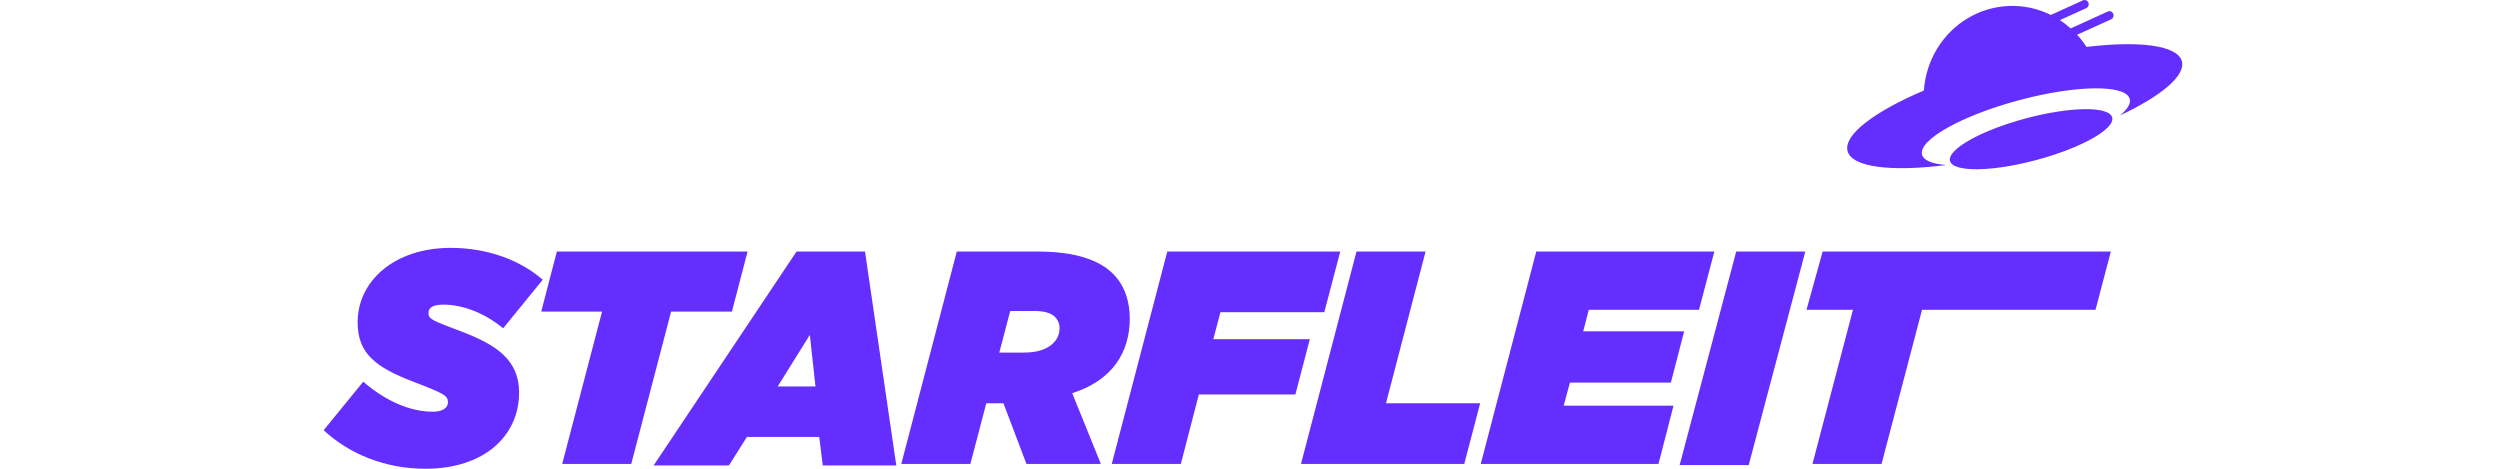
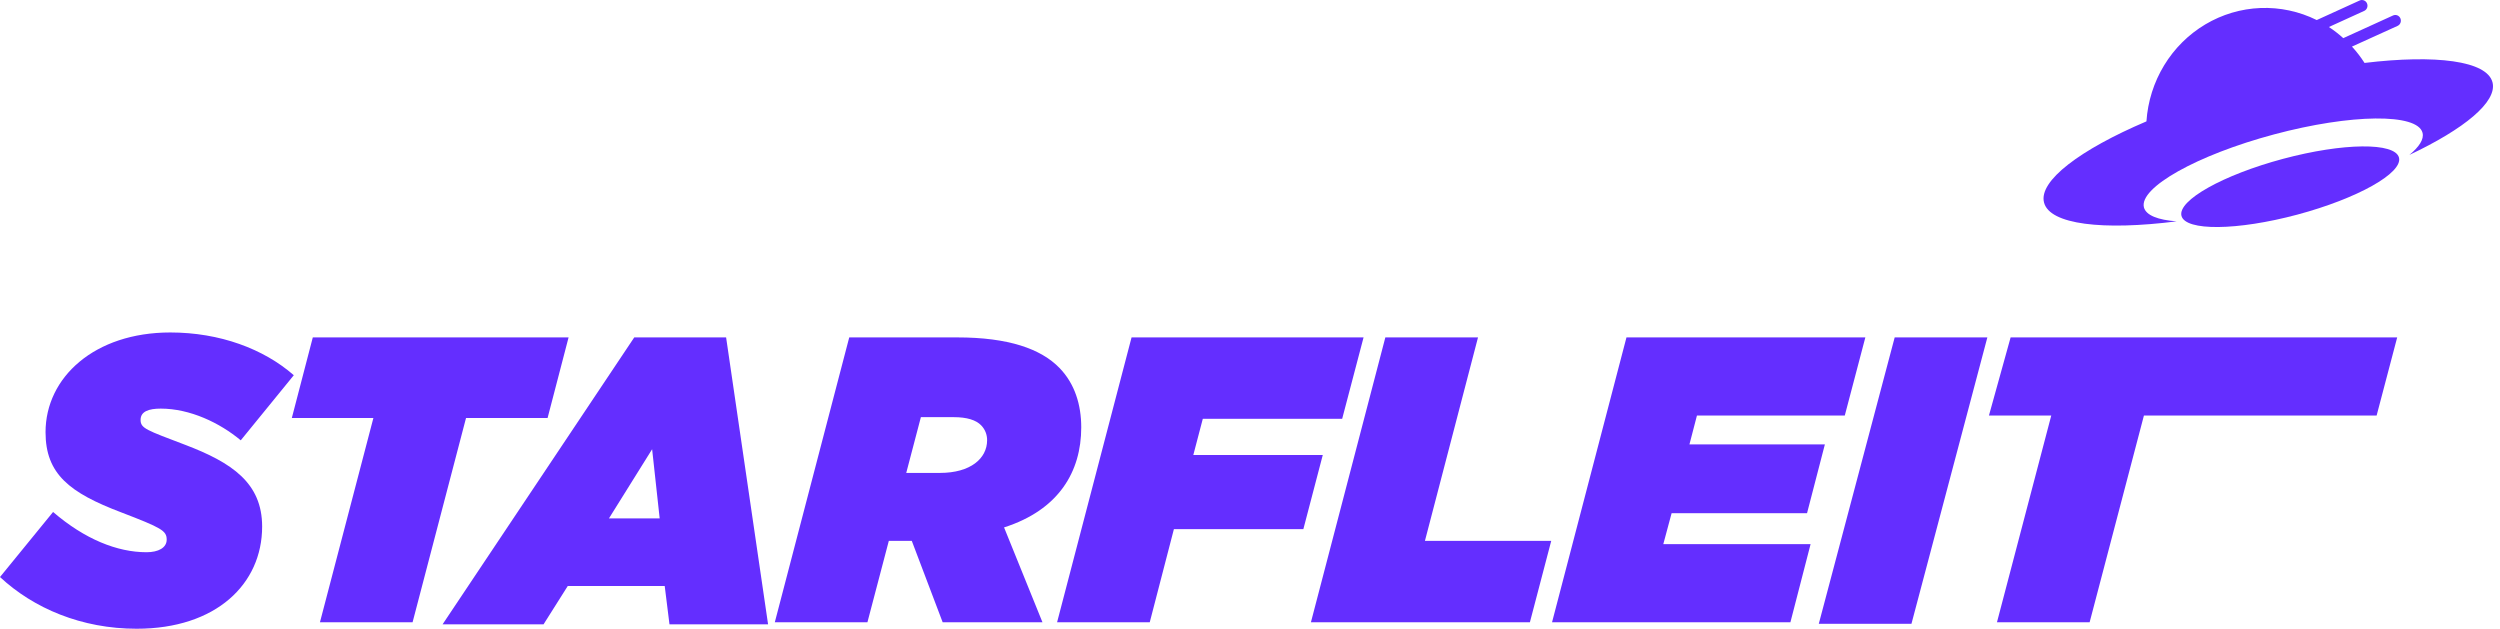
- <svg xmlns="http://www.w3.org/2000/svg" width="224" height="42" viewBox="0 0 224 42" fill="none">
-   <path d="M195.5 5.501C195.129 4.059 191.705 3.632 186.951 4.204C186.702 3.816 186.421 3.451 186.111 3.112L189.146 1.735C189.192 1.715 189.234 1.687 189.27 1.651C189.305 1.614 189.333 1.571 189.351 1.524C189.37 1.476 189.379 1.425 189.378 1.374C189.377 1.323 189.367 1.273 189.346 1.226C189.326 1.179 189.296 1.137 189.26 1.102C189.223 1.067 189.18 1.04 189.133 1.023C189.086 1.006 189.036 0.998 188.987 1.001C188.937 1.004 188.888 1.017 188.843 1.039L185.531 2.548C185.23 2.275 184.908 2.026 184.57 1.803L186.916 0.734C186.962 0.715 187.004 0.687 187.039 0.65C187.075 0.614 187.103 0.571 187.121 0.524C187.14 0.476 187.149 0.425 187.148 0.374C187.147 0.323 187.136 0.272 187.116 0.226C187.096 0.179 187.066 0.137 187.03 0.102C186.993 0.067 186.95 0.04 186.903 0.023C186.856 0.005 186.806 -0.002 186.756 0.001C186.706 0.003 186.658 0.016 186.613 0.039L183.758 1.34C182.589 0.761 181.3 0.485 180.003 0.535C178.706 0.585 177.44 0.961 176.318 1.628C175.195 2.296 174.249 3.236 173.563 4.366C172.877 5.495 172.471 6.78 172.382 8.108C167.958 9.992 165.172 12.08 165.54 13.524C165.912 15.001 169.482 15.412 174.4 14.786C173.153 14.694 172.356 14.385 172.214 13.854C171.878 12.535 175.772 10.35 180.913 8.976C186.053 7.603 190.492 7.555 190.826 8.873C190.934 9.295 190.607 9.805 189.947 10.348C193.612 8.618 195.831 6.801 195.5 5.501Z" fill="#642EFF" />
-   <path d="M182.461 14.337C186.474 13.263 189.514 11.558 189.252 10.529C188.99 9.5 185.525 9.536 181.512 10.609C177.5 11.683 174.46 13.388 174.722 14.417C174.984 15.446 178.449 15.41 182.461 14.337Z" fill="#642EFF" />
-   <path d="M41.353 29.708C38.787 28.73 38.391 28.619 38.391 28.049C38.391 27.478 38.946 27.295 39.739 27.295C41.695 27.295 43.681 28.245 45.083 29.414L48.626 25.065C46.616 23.305 43.681 22.209 40.375 22.209C35.322 22.209 32.042 25.201 32.042 28.871C32.042 31.671 33.657 32.92 37.095 34.225C39.785 35.258 40.135 35.449 40.135 36.047C40.135 36.59 39.58 36.889 38.787 36.889C36.831 36.889 34.662 36.02 32.546 34.2L29 38.546C31.25 40.64 34.449 42 38.127 42C43.441 42 46.511 39.009 46.511 35.175C46.511 32.262 44.5 30.904 41.353 29.708Z" fill="#642EFF" />
-   <path d="M65.579 27.921L66.981 22.539H49.895L48.494 27.921H53.943L50.372 41.568H56.56L60.13 27.921H65.579Z" fill="#642EFF" />
-   <path d="M71.368 22.539L58.565 41.704H65.311L66.925 39.147H73.403L73.721 41.704H80.307L77.504 22.539H71.368ZM69.678 34.628L72.562 30.008L73.066 34.628H69.678Z" fill="#642EFF" />
-   <path d="M101.227 28.547C101.227 27.051 100.804 25.639 99.772 24.578C98.527 23.298 96.36 22.539 92.948 22.539H85.729L80.757 41.568H86.944L88.373 36.131H89.908L91.97 41.568H98.637L96.071 35.231C99.72 34.065 101.227 31.511 101.227 28.547ZM91.787 31.591H89.537L90.515 27.866H92.716C93.589 27.866 94.198 28.057 94.54 28.411C94.669 28.543 94.771 28.699 94.84 28.872C94.908 29.045 94.942 29.23 94.939 29.417C94.934 30.613 93.848 31.591 91.787 31.591Z" fill="#642EFF" />
-   <path d="M108.713 30.395L109.347 27.976H118.657L120.086 22.539H104.588L99.613 41.568H105.803L107.417 35.344H116.065L117.361 30.395H108.713Z" fill="#642EFF" />
-   <path d="M127.731 22.539H121.541L116.569 41.568H131.197L132.622 36.131H124.185L127.731 22.539Z" fill="#642EFF" />
-   <path d="M137.648 22.539L132.676 41.568H148.599L149.947 36.35H140.108L140.663 34.283H149.71L150.901 29.688H141.854L142.356 27.758H152.231L153.605 22.539H137.648Z" fill="#642EFF" />
-   <path d="M163.309 22.539L161.861 27.758H166.024L162.397 41.568H168.587L172.214 27.758H187.758L189.132 22.539H179.008H163.309Z" fill="#642EFF" />
-   <path d="M155.565 22.539L150.495 41.67H156.685L161.755 22.539H155.565Z" fill="#642EFF" />
+ <svg xmlns="http://www.w3.org/2000/svg" width="167" height="42" viewBox="0 0 167 42" fill="none">
+   <path d="M166.5 5.501C166.129 4.059 162.705 3.632 157.951 4.204C157.702 3.816 157.421 3.451 157.111 3.112L160.146 1.735C160.192 1.715 160.234 1.687 160.27 1.651C160.305 1.614 160.333 1.571 160.351 1.524C160.37 1.476 160.379 1.425 160.378 1.374C160.377 1.323 160.367 1.273 160.346 1.226C160.326 1.179 160.296 1.137 160.26 1.102C160.223 1.067 160.18 1.04 160.133 1.023C160.086 1.006 160.036 0.998 159.987 1.001C159.937 1.004 159.888 1.017 159.843 1.039L156.531 2.548C156.23 2.275 155.908 2.026 155.57 1.803L157.916 0.734C157.962 0.715 158.004 0.687 158.039 0.65C158.075 0.614 158.103 0.571 158.121 0.524C158.14 0.476 158.149 0.425 158.148 0.374C158.147 0.323 158.136 0.272 158.116 0.226C158.096 0.179 158.066 0.137 158.03 0.102C157.993 0.067 157.95 0.04 157.903 0.023C157.856 0.005 157.806 -0.002 157.756 0.001C157.706 0.003 157.658 0.016 157.613 0.039L154.758 1.34C153.589 0.761 152.3 0.485 151.003 0.535C149.706 0.585 148.44 0.961 147.318 1.628C146.195 2.296 145.249 3.236 144.563 4.366C143.877 5.495 143.471 6.78 143.382 8.108C138.958 9.992 136.172 12.08 136.54 13.524C136.912 15.001 140.482 15.412 145.4 14.786C144.153 14.694 143.356 14.385 143.214 13.854C142.878 12.535 146.772 10.35 151.913 8.976C157.053 7.603 161.492 7.555 161.826 8.873C161.934 9.295 161.607 9.805 160.947 10.348C164.612 8.618 166.831 6.801 166.5 5.501Z" fill="#642EFF" />
+   <path d="M153.461 14.337C157.474 13.263 160.514 11.558 160.252 10.529C159.99 9.5 156.525 9.536 152.512 10.609C148.5 11.683 145.46 13.388 145.722 14.417C145.984 15.446 149.449 15.41 153.461 14.337Z" fill="#642EFF" />
+   <path d="M12.353 29.708C9.787 28.73 9.391 28.619 9.391 28.049C9.391 27.478 9.946 27.295 10.739 27.295C12.695 27.295 14.681 28.245 16.082 29.414L19.626 25.065C17.616 23.305 14.681 22.209 11.375 22.209C6.322 22.209 3.042 25.201 3.042 28.871C3.042 31.671 4.656 32.92 8.095 34.225C10.785 35.258 11.135 35.449 11.135 36.047C11.135 36.59 10.58 36.889 9.787 36.889C7.831 36.889 5.662 36.02 3.546 34.2L0 38.546C2.25 40.64 5.449 42 9.127 42C14.441 42 17.511 39.009 17.511 35.175C17.511 32.262 15.5 30.904 12.353 29.708Z" fill="#642EFF" />
+   <path d="M36.579 27.921L37.981 22.539H20.895L19.494 27.921H24.943L21.372 41.568H27.56L31.131 27.921H36.579Z" fill="#642EFF" />
+   <path d="M42.368 22.539L29.565 41.704H36.31L37.925 39.147H44.403L44.721 41.704H51.307L48.504 22.539H42.368ZM40.678 34.628L43.562 30.008L44.066 34.628H40.678Z" fill="#642EFF" />
+   <path d="M72.227 28.547C72.227 27.051 71.804 25.639 70.772 24.578C69.527 23.298 67.36 22.539 63.948 22.539H56.729L51.757 41.568H57.944L59.373 36.131H60.908L62.97 41.568H69.637L67.071 35.231C70.72 34.065 72.227 31.511 72.227 28.547ZM62.787 31.591H60.537L61.515 27.866H63.716C64.589 27.866 65.198 28.057 65.54 28.411C65.669 28.543 65.771 28.699 65.84 28.872C65.908 29.045 65.942 29.23 65.939 29.417C65.934 30.613 64.848 31.591 62.787 31.591Z" fill="#642EFF" />
+   <path d="M79.713 30.395L80.347 27.976H89.657L91.086 22.539H75.588L70.613 41.568H76.803L78.417 35.344H87.065L88.361 30.395H79.713Z" fill="#642EFF" />
+   <path d="M98.731 22.539H92.541L87.569 41.568H102.197L103.622 36.131H95.185L98.731 22.539Z" fill="#642EFF" />
+   <path d="M108.648 22.539L103.676 41.568H119.599L120.947 36.35H111.108L111.663 34.283H120.71L121.901 29.688H112.854L113.356 27.758H123.231L124.605 22.539H108.648Z" fill="#642EFF" />
+   <path d="M134.309 22.539L132.861 27.758H137.024L133.397 41.568H139.587L143.214 27.758H158.758L160.132 22.539H150.008H134.309Z" fill="#642EFF" />
+   <path d="M126.565 22.539L121.495 41.67H127.685L132.755 22.539H126.565Z" fill="#642EFF" />
</svg>
